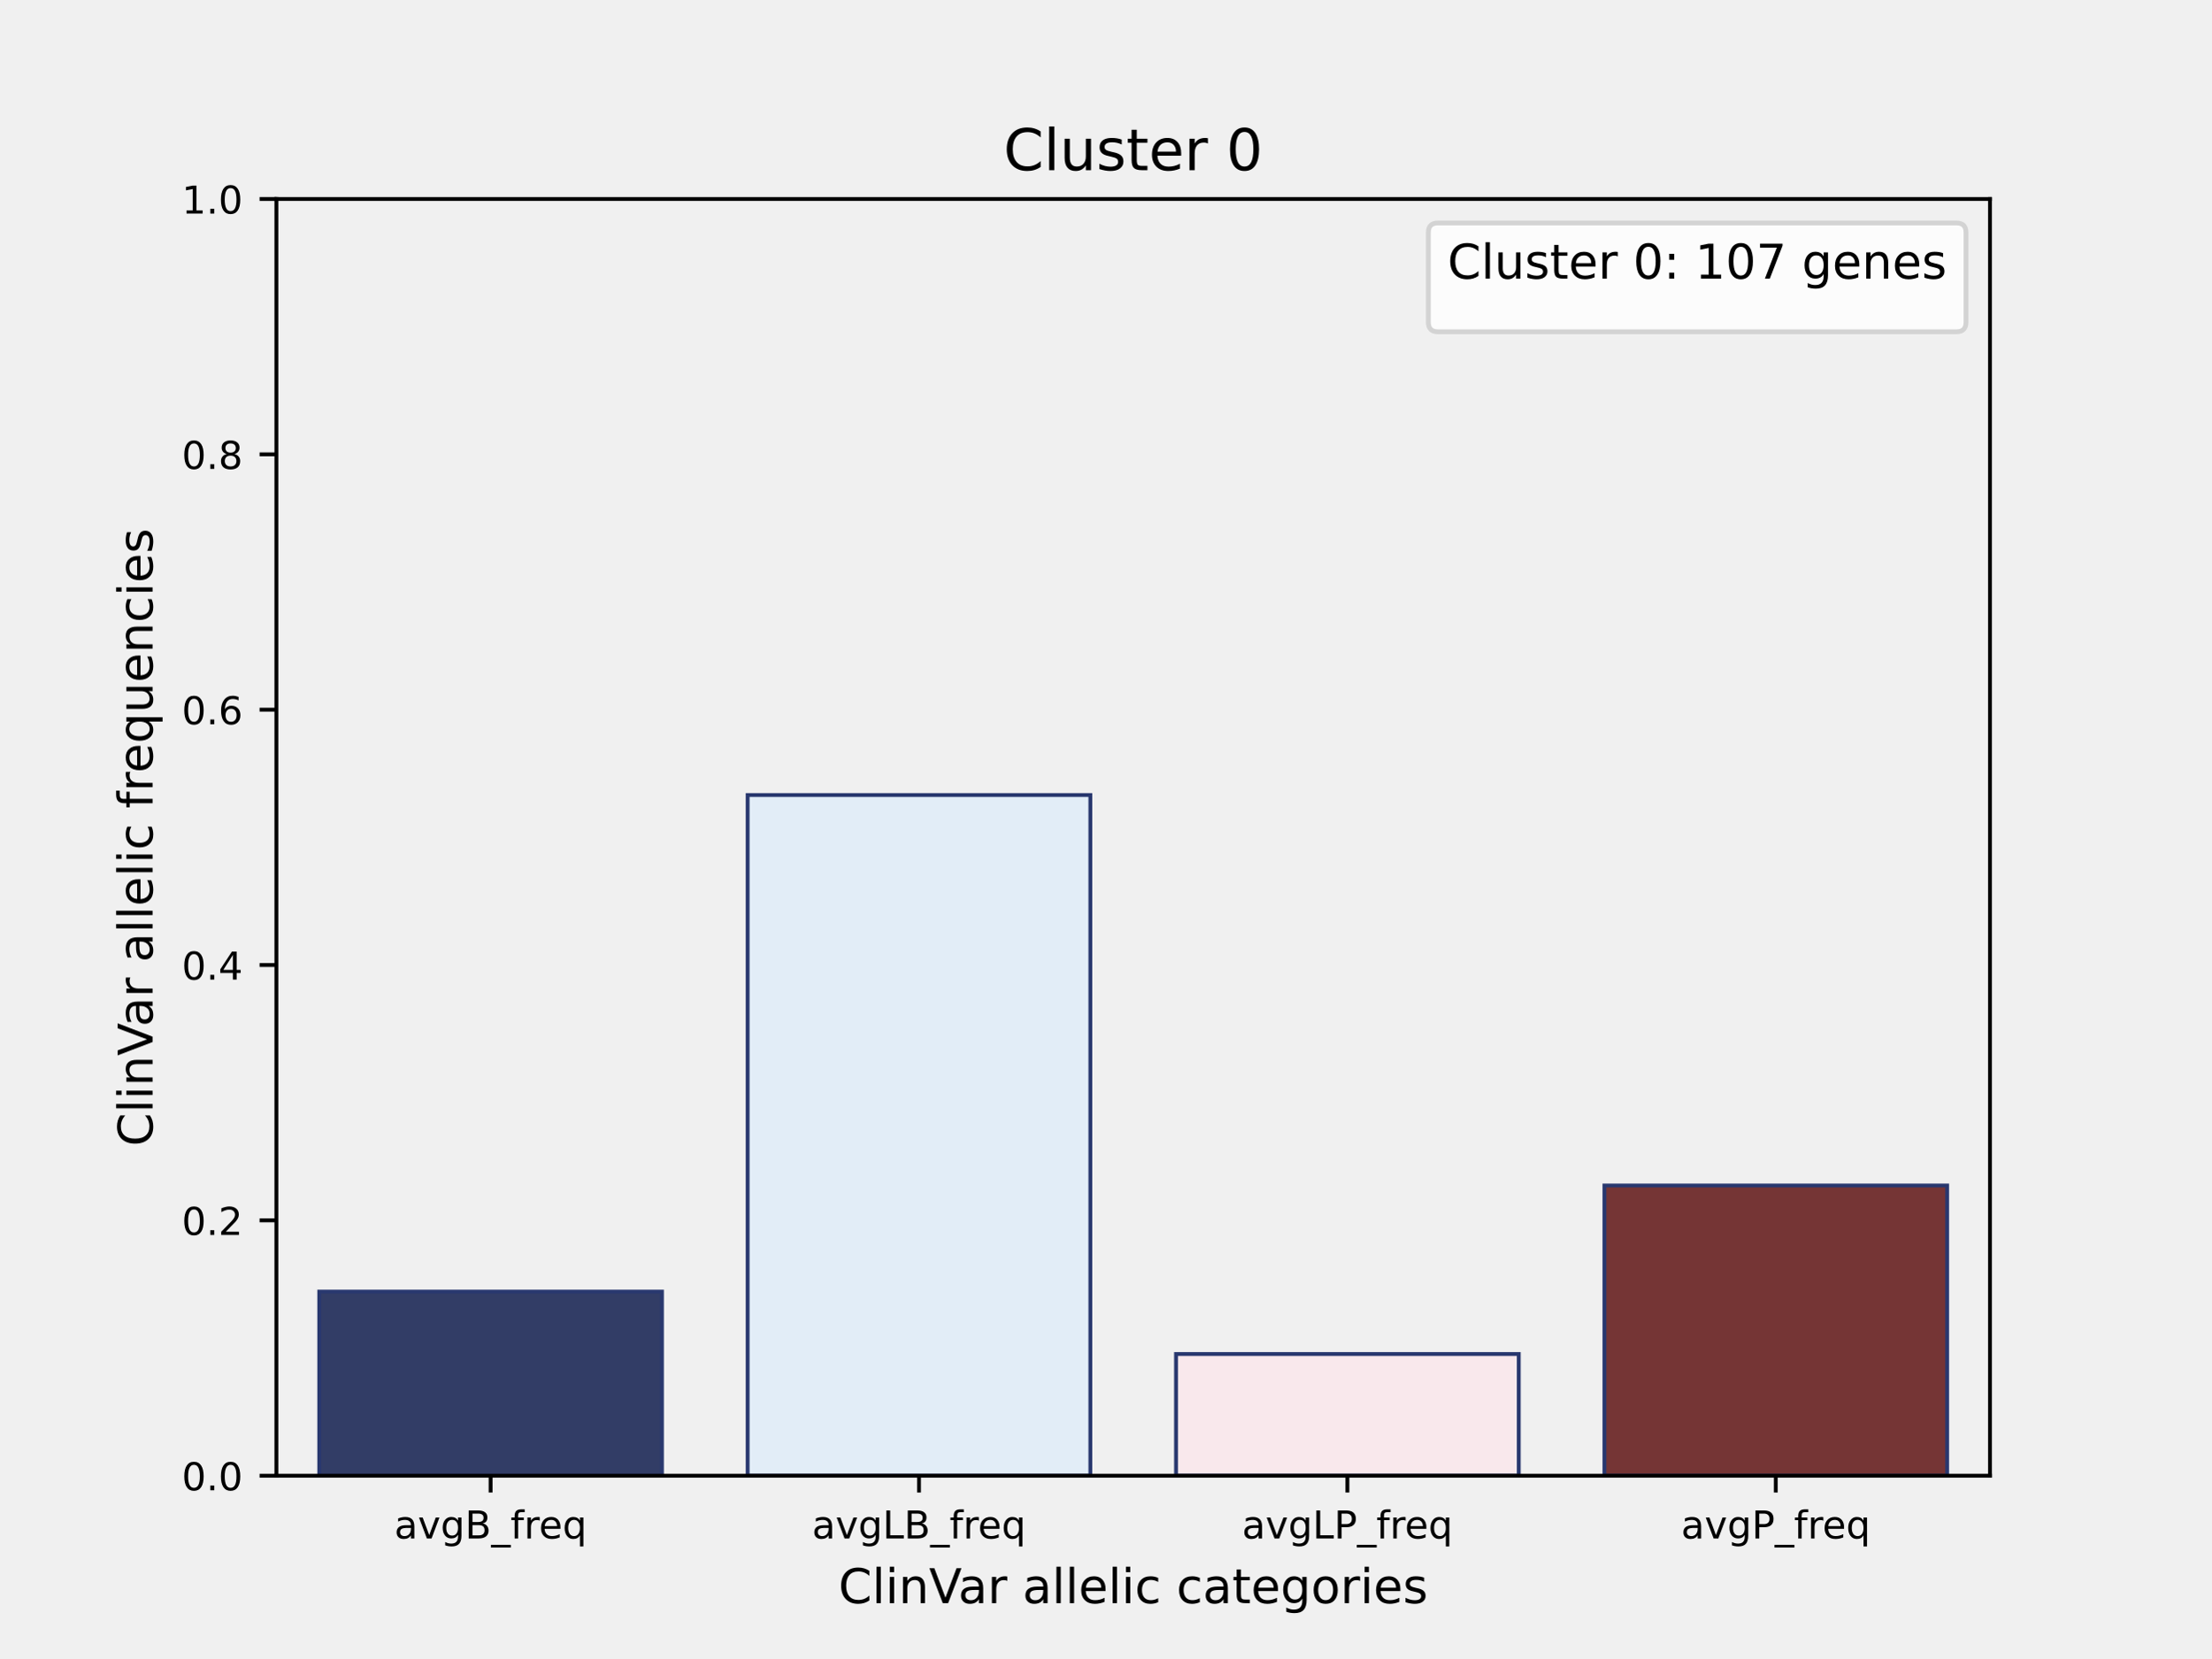
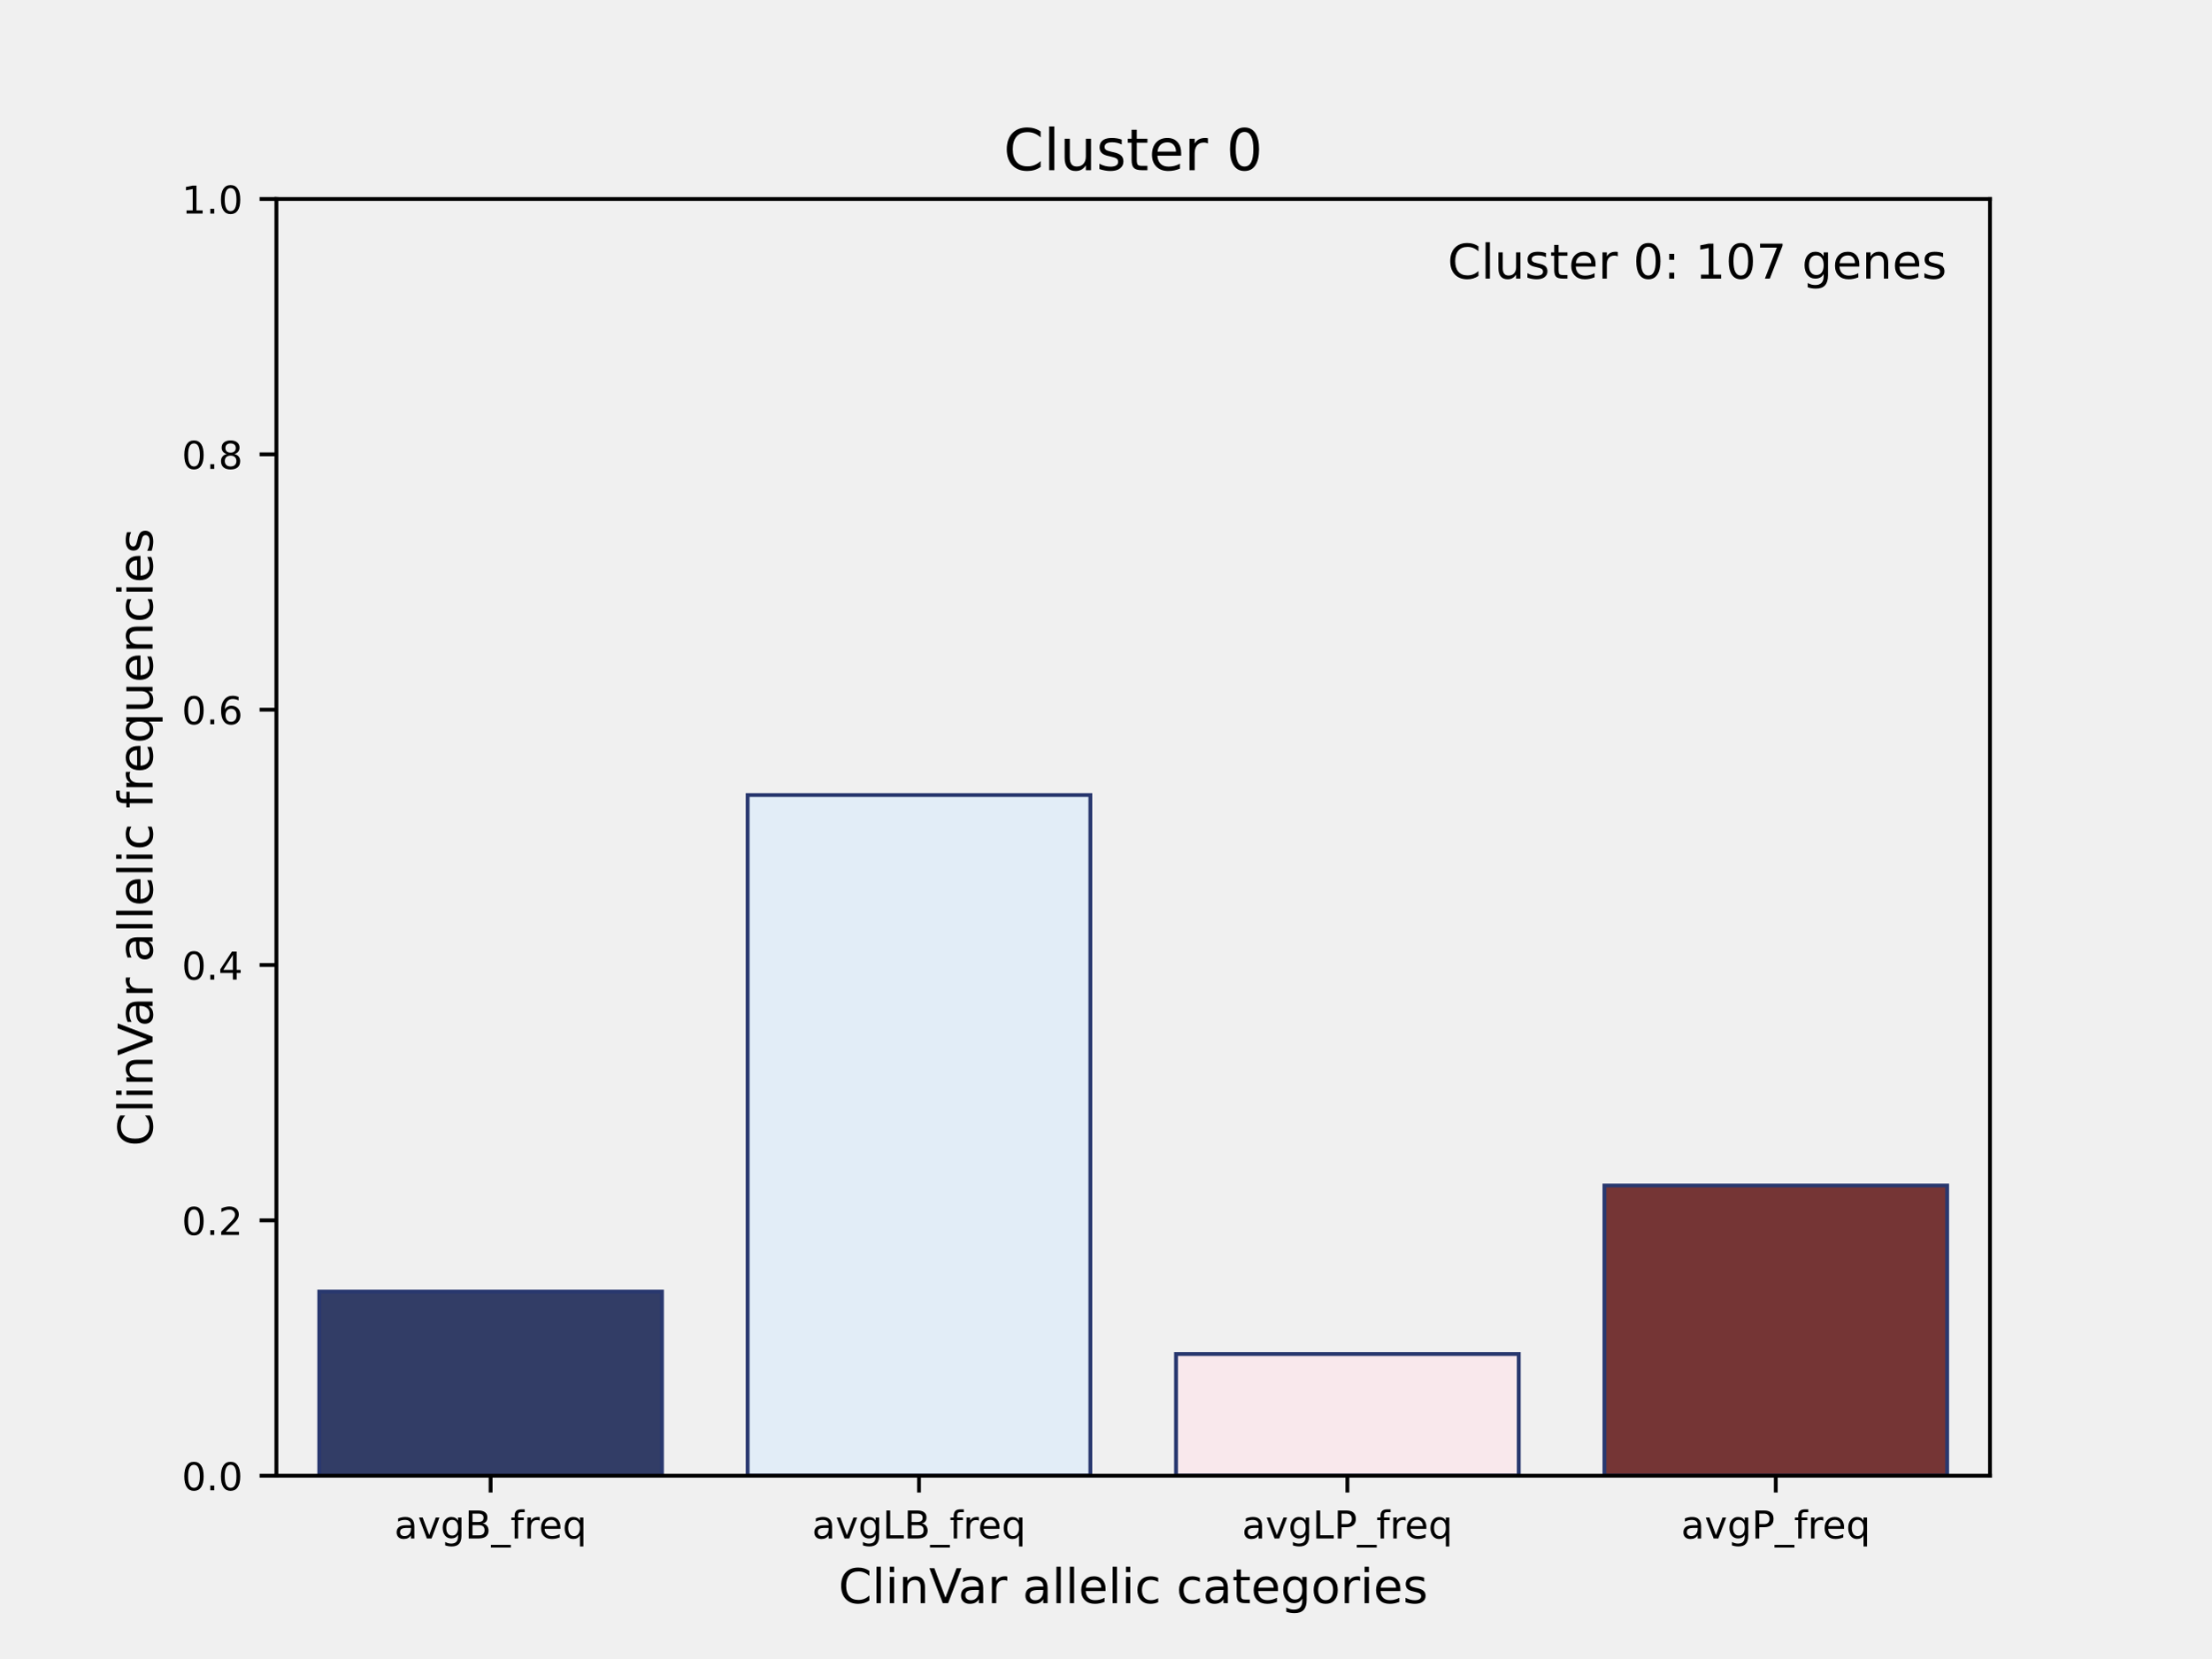
<svg xmlns="http://www.w3.org/2000/svg" xmlns:xlink="http://www.w3.org/1999/xlink" width="460.8pt" height="345.6pt" viewBox="0 0 460.8 345.6" version="1.1">
  <defs>
    <style type="text/css">*{stroke-linejoin: round; stroke-linecap: butt}</style>
  </defs>
  <g id="figure_1">
    <g id="patch_1">
      <path d="M 0 345.6  L 460.8 345.6  L 460.8 0  L 0 0  L 0 345.6  z " style="fill: none" />
    </g>
    <g id="axes_1">
      <g id="patch_2">
        <path d="M 57.6 307.584  L 414.72 307.584  L 414.72 41.472  L 57.6 41.472  L 57.6 307.584  z " style="fill: none" />
      </g>
      <g id="patch_3">
-         <path d="M 66.528 307.584  L 137.952 307.584  L 137.952 269.207  L 66.528 269.207  z " clip-path="url(#p44dfb942cb)" style="fill: #323d66; stroke: #29386f; stroke-width: 0.8; stroke-linejoin: miter" />
+         <path d="M 66.528 307.584  L 137.952 307.584  L 137.952 269.207  L 66.528 269.207  z " clip-path="url(#p2f1a5b6b72)" style="fill: #323d66; stroke: #29386f; stroke-width: 0.8; stroke-linejoin: miter" />
      </g>
      <g id="patch_4">
-         <path d="M 155.808 307.584  L 227.232 307.584  L 227.232 165.71  L 155.808 165.71  z " clip-path="url(#p44dfb942cb)" style="fill: #e2edf7; stroke: #29386f; stroke-width: 0.8; stroke-linejoin: miter" />
+         <path d="M 155.808 307.584  L 227.232 307.584  L 227.232 165.71  L 155.808 165.71  z " clip-path="url(#p2f1a5b6b72)" style="fill: #e2edf7; stroke: #29386f; stroke-width: 0.8; stroke-linejoin: miter" />
      </g>
      <g id="patch_5">
-         <path d="M 245.088 307.584  L 316.512 307.584  L 316.512 282.218  L 245.088 282.218  z " clip-path="url(#p44dfb942cb)" style="fill: #f9e8ec; stroke: #29386f; stroke-width: 0.8; stroke-linejoin: miter" />
+         <path d="M 245.088 307.584  L 316.512 307.584  L 316.512 282.218  L 245.088 282.218  z " clip-path="url(#p2f1a5b6b72)" style="fill: #f9e8ec; stroke: #29386f; stroke-width: 0.8; stroke-linejoin: miter" />
      </g>
      <g id="patch_6">
-         <path d="M 334.368 307.584  L 405.792 307.584  L 405.792 247.089  L 334.368 247.089  z " clip-path="url(#p44dfb942cb)" style="fill: #753535; stroke: #29386f; stroke-width: 0.8; stroke-linejoin: miter" />
+         <path d="M 334.368 307.584  L 405.792 307.584  L 405.792 247.089  L 334.368 247.089  z " clip-path="url(#p2f1a5b6b72)" style="fill: #753535; stroke: #29386f; stroke-width: 0.8; stroke-linejoin: miter" />
      </g>
      <g id="matplotlib.axis_1">
        <g id="xtick_1">
          <g id="line2d_1">
            <defs>
-               <path id="mf36a26b0ac" d="M 0 0  L 0 3.5  " style="stroke: #000000; stroke-width: 0.8" />
-             </defs>
-             <g>
-               <use xlink:href="#mf36a26b0ac" x="102.24" y="307.584" style="stroke: #000000; stroke-width: 0.8" />
+               <path id="mcf16939c74" d="M 0 0  L 0 3.5  " style="stroke: #000000; stroke-width: 0.8" />
+             </defs>
+             <g>
+               <use xlink:href="#mcf16939c74" x="102.24" y="307.584" style="stroke: #000000; stroke-width: 0.8" />
            </g>
          </g>
          <g id="text_1">
            <g transform="translate(82.17437 320.6628) scale(0.08 -0.08)">
              <defs>
                <path id="DejaVuSans-61" d="M 2194 1759  Q 1497 1759 1228 1600  Q 959 1441 959 1056  Q 959 750 1161 570  Q 1363 391 1709 391  Q 2188 391 2477 730  Q 2766 1069 2766 1631  L 2766 1759  L 2194 1759  z M 3341 1997  L 3341 0  L 2766 0  L 2766 531  Q 2569 213 2275 61  Q 1981 -91 1556 -91  Q 1019 -91 701 211  Q 384 513 384 1019  Q 384 1609 779 1909  Q 1175 2209 1959 2209  L 2766 2209  L 2766 2266  Q 2766 2663 2505 2880  Q 2244 3097 1772 3097  Q 1472 3097 1187 3025  Q 903 2953 641 2809  L 641 3341  Q 956 3463 1253 3523  Q 1550 3584 1831 3584  Q 2591 3584 2966 3190  Q 3341 2797 3341 1997  z " transform="scale(0.015625)" />
                <path id="DejaVuSans-76" d="M 191 3500  L 800 3500  L 1894 563  L 2988 3500  L 3597 3500  L 2284 0  L 1503 0  L 191 3500  z " transform="scale(0.015625)" />
                <path id="DejaVuSans-67" d="M 2906 1791  Q 2906 2416 2648 2759  Q 2391 3103 1925 3103  Q 1463 3103 1205 2759  Q 947 2416 947 1791  Q 947 1169 1205 825  Q 1463 481 1925 481  Q 2391 481 2648 825  Q 2906 1169 2906 1791  z M 3481 434  Q 3481 -459 3084 -895  Q 2688 -1331 1869 -1331  Q 1566 -1331 1297 -1286  Q 1028 -1241 775 -1147  L 775 -588  Q 1028 -725 1275 -790  Q 1522 -856 1778 -856  Q 2344 -856 2625 -561  Q 2906 -266 2906 331  L 2906 616  Q 2728 306 2450 153  Q 2172 0 1784 0  Q 1141 0 747 490  Q 353 981 353 1791  Q 353 2603 747 3093  Q 1141 3584 1784 3584  Q 2172 3584 2450 3431  Q 2728 3278 2906 2969  L 2906 3500  L 3481 3500  L 3481 434  z " transform="scale(0.015625)" />
                <path id="DejaVuSans-42" d="M 1259 2228  L 1259 519  L 2272 519  Q 2781 519 3026 730  Q 3272 941 3272 1375  Q 3272 1813 3026 2020  Q 2781 2228 2272 2228  L 1259 2228  z M 1259 4147  L 1259 2741  L 2194 2741  Q 2656 2741 2882 2914  Q 3109 3088 3109 3444  Q 3109 3797 2882 3972  Q 2656 4147 2194 4147  L 1259 4147  z M 628 4666  L 2241 4666  Q 2963 4666 3353 4366  Q 3744 4066 3744 3513  Q 3744 3084 3544 2831  Q 3344 2578 2956 2516  Q 3422 2416 3680 2098  Q 3938 1781 3938 1306  Q 3938 681 3513 340  Q 3088 0 2303 0  L 628 0  L 628 4666  z " transform="scale(0.015625)" />
                <path id="DejaVuSans-5f" d="M 3263 -1063  L 3263 -1509  L -63 -1509  L -63 -1063  L 3263 -1063  z " transform="scale(0.015625)" />
                <path id="DejaVuSans-66" d="M 2375 4863  L 2375 4384  L 1825 4384  Q 1516 4384 1395 4259  Q 1275 4134 1275 3809  L 1275 3500  L 2222 3500  L 2222 3053  L 1275 3053  L 1275 0  L 697 0  L 697 3053  L 147 3053  L 147 3500  L 697 3500  L 697 3744  Q 697 4328 969 4595  Q 1241 4863 1831 4863  L 2375 4863  z " transform="scale(0.015625)" />
                <path id="DejaVuSans-72" d="M 2631 2963  Q 2534 3019 2420 3045  Q 2306 3072 2169 3072  Q 1681 3072 1420 2755  Q 1159 2438 1159 1844  L 1159 0  L 581 0  L 581 3500  L 1159 3500  L 1159 2956  Q 1341 3275 1631 3429  Q 1922 3584 2338 3584  Q 2397 3584 2469 3576  Q 2541 3569 2628 3553  L 2631 2963  z " transform="scale(0.015625)" />
                <path id="DejaVuSans-65" d="M 3597 1894  L 3597 1613  L 953 1613  Q 991 1019 1311 708  Q 1631 397 2203 397  Q 2534 397 2845 478  Q 3156 559 3463 722  L 3463 178  Q 3153 47 2828 -22  Q 2503 -91 2169 -91  Q 1331 -91 842 396  Q 353 884 353 1716  Q 353 2575 817 3079  Q 1281 3584 2069 3584  Q 2775 3584 3186 3129  Q 3597 2675 3597 1894  z M 3022 2063  Q 3016 2534 2758 2815  Q 2500 3097 2075 3097  Q 1594 3097 1305 2825  Q 1016 2553 972 2059  L 3022 2063  z " transform="scale(0.015625)" />
                <path id="DejaVuSans-71" d="M 947 1747  Q 947 1113 1208 752  Q 1469 391 1925 391  Q 2381 391 2643 752  Q 2906 1113 2906 1747  Q 2906 2381 2643 2742  Q 2381 3103 1925 3103  Q 1469 3103 1208 2742  Q 947 2381 947 1747  z M 2906 525  Q 2725 213 2448 61  Q 2172 -91 1784 -91  Q 1150 -91 751 415  Q 353 922 353 1747  Q 353 2572 751 3078  Q 1150 3584 1784 3584  Q 2172 3584 2448 3432  Q 2725 3281 2906 2969  L 2906 3500  L 3481 3500  L 3481 -1331  L 2906 -1331  L 2906 525  z " transform="scale(0.015625)" />
              </defs>
              <use xlink:href="#DejaVuSans-61" />
              <use xlink:href="#DejaVuSans-76" x="61.279" />
              <use xlink:href="#DejaVuSans-67" x="120.459" />
              <use xlink:href="#DejaVuSans-42" x="183.936" />
              <use xlink:href="#DejaVuSans-5f" x="252.539" />
              <use xlink:href="#DejaVuSans-66" x="302.539" />
              <use xlink:href="#DejaVuSans-72" x="337.744" />
              <use xlink:href="#DejaVuSans-65" x="376.607" />
              <use xlink:href="#DejaVuSans-71" x="438.131" />
            </g>
          </g>
        </g>
        <g id="xtick_2">
          <g id="line2d_2">
            <g>
-               <use xlink:href="#mf36a26b0ac" x="191.52" y="307.584" style="stroke: #000000; stroke-width: 0.8" />
+               <use xlink:href="#mcf16939c74" x="191.52" y="307.584" style="stroke: #000000; stroke-width: 0.8" />
            </g>
          </g>
          <g id="text_2">
            <g transform="translate(169.2256 320.6628) scale(0.08 -0.08)">
              <defs>
                <path id="DejaVuSans-4c" d="M 628 4666  L 1259 4666  L 1259 531  L 3531 531  L 3531 0  L 628 0  L 628 4666  z " transform="scale(0.015625)" />
              </defs>
              <use xlink:href="#DejaVuSans-61" />
              <use xlink:href="#DejaVuSans-76" x="61.279" />
              <use xlink:href="#DejaVuSans-67" x="120.459" />
              <use xlink:href="#DejaVuSans-4c" x="183.936" />
              <use xlink:href="#DejaVuSans-42" x="239.648" />
              <use xlink:href="#DejaVuSans-5f" x="308.252" />
              <use xlink:href="#DejaVuSans-66" x="358.252" />
              <use xlink:href="#DejaVuSans-72" x="393.457" />
              <use xlink:href="#DejaVuSans-65" x="432.32" />
              <use xlink:href="#DejaVuSans-71" x="493.844" />
            </g>
          </g>
        </g>
        <g id="xtick_3">
          <g id="line2d_3">
            <g>
-               <use xlink:href="#mf36a26b0ac" x="280.8" y="307.584" style="stroke: #000000; stroke-width: 0.8" />
+               <use xlink:href="#mcf16939c74" x="280.8" y="307.584" style="stroke: #000000; stroke-width: 0.8" />
            </g>
          </g>
          <g id="text_3">
            <g transform="translate(258.8381 320.6628) scale(0.08 -0.08)">
              <defs>
                <path id="DejaVuSans-50" d="M 1259 4147  L 1259 2394  L 2053 2394  Q 2494 2394 2734 2622  Q 2975 2850 2975 3272  Q 2975 3691 2734 3919  Q 2494 4147 2053 4147  L 1259 4147  z M 628 4666  L 2053 4666  Q 2838 4666 3239 4311  Q 3641 3956 3641 3272  Q 3641 2581 3239 2228  Q 2838 1875 2053 1875  L 1259 1875  L 1259 0  L 628 0  L 628 4666  z " transform="scale(0.015625)" />
              </defs>
              <use xlink:href="#DejaVuSans-61" />
              <use xlink:href="#DejaVuSans-76" x="61.279" />
              <use xlink:href="#DejaVuSans-67" x="120.459" />
              <use xlink:href="#DejaVuSans-4c" x="183.936" />
              <use xlink:href="#DejaVuSans-50" x="239.648" />
              <use xlink:href="#DejaVuSans-5f" x="299.951" />
              <use xlink:href="#DejaVuSans-66" x="349.951" />
              <use xlink:href="#DejaVuSans-72" x="385.156" />
              <use xlink:href="#DejaVuSans-65" x="424.02" />
              <use xlink:href="#DejaVuSans-71" x="485.543" />
            </g>
          </g>
        </g>
        <g id="xtick_4">
          <g id="line2d_4">
            <g>
-               <use xlink:href="#mf36a26b0ac" x="370.08" y="307.584" style="stroke: #000000; stroke-width: 0.8" />
+               <use xlink:href="#mcf16939c74" x="370.08" y="307.584" style="stroke: #000000; stroke-width: 0.8" />
            </g>
          </g>
          <g id="text_4">
            <g transform="translate(350.3469 320.6628) scale(0.08 -0.08)">
              <use xlink:href="#DejaVuSans-61" />
              <use xlink:href="#DejaVuSans-76" x="61.279" />
              <use xlink:href="#DejaVuSans-67" x="120.459" />
              <use xlink:href="#DejaVuSans-50" x="183.936" />
              <use xlink:href="#DejaVuSans-5f" x="244.238" />
              <use xlink:href="#DejaVuSans-66" x="294.238" />
              <use xlink:href="#DejaVuSans-72" x="329.443" />
              <use xlink:href="#DejaVuSans-65" x="368.307" />
              <use xlink:href="#DejaVuSans-71" x="429.83" />
            </g>
          </g>
        </g>
        <g id="text_5">
          <g transform="translate(174.7358 334.1474) scale(0.1 -0.1)">
            <defs>
              <path id="DejaVuSans-43" d="M 4122 4306  L 4122 3641  Q 3803 3938 3442 4084  Q 3081 4231 2675 4231  Q 1875 4231 1450 3742  Q 1025 3253 1025 2328  Q 1025 1406 1450 917  Q 1875 428 2675 428  Q 3081 428 3442 575  Q 3803 722 4122 1019  L 4122 359  Q 3791 134 3420 21  Q 3050 -91 2638 -91  Q 1578 -91 968 557  Q 359 1206 359 2328  Q 359 3453 968 4101  Q 1578 4750 2638 4750  Q 3056 4750 3426 4639  Q 3797 4528 4122 4306  z " transform="scale(0.015625)" />
              <path id="DejaVuSans-6c" d="M 603 4863  L 1178 4863  L 1178 0  L 603 0  L 603 4863  z " transform="scale(0.015625)" />
              <path id="DejaVuSans-69" d="M 603 3500  L 1178 3500  L 1178 0  L 603 0  L 603 3500  z M 603 4863  L 1178 4863  L 1178 4134  L 603 4134  L 603 4863  z " transform="scale(0.015625)" />
              <path id="DejaVuSans-6e" d="M 3513 2113  L 3513 0  L 2938 0  L 2938 2094  Q 2938 2591 2744 2837  Q 2550 3084 2163 3084  Q 1697 3084 1428 2787  Q 1159 2491 1159 1978  L 1159 0  L 581 0  L 581 3500  L 1159 3500  L 1159 2956  Q 1366 3272 1645 3428  Q 1925 3584 2291 3584  Q 2894 3584 3203 3211  Q 3513 2838 3513 2113  z " transform="scale(0.015625)" />
              <path id="DejaVuSans-56" d="M 1831 0  L 50 4666  L 709 4666  L 2188 738  L 3669 4666  L 4325 4666  L 2547 0  L 1831 0  z " transform="scale(0.015625)" />
              <path id="DejaVuSans-20" transform="scale(0.015625)" />
              <path id="DejaVuSans-63" d="M 3122 3366  L 3122 2828  Q 2878 2963 2633 3030  Q 2388 3097 2138 3097  Q 1578 3097 1268 2742  Q 959 2388 959 1747  Q 959 1106 1268 751  Q 1578 397 2138 397  Q 2388 397 2633 464  Q 2878 531 3122 666  L 3122 134  Q 2881 22 2623 -34  Q 2366 -91 2075 -91  Q 1284 -91 818 406  Q 353 903 353 1747  Q 353 2603 823 3093  Q 1294 3584 2113 3584  Q 2378 3584 2631 3529  Q 2884 3475 3122 3366  z " transform="scale(0.015625)" />
              <path id="DejaVuSans-74" d="M 1172 4494  L 1172 3500  L 2356 3500  L 2356 3053  L 1172 3053  L 1172 1153  Q 1172 725 1289 603  Q 1406 481 1766 481  L 2356 481  L 2356 0  L 1766 0  Q 1100 0 847 248  Q 594 497 594 1153  L 594 3053  L 172 3053  L 172 3500  L 594 3500  L 594 4494  L 1172 4494  z " transform="scale(0.015625)" />
              <path id="DejaVuSans-6f" d="M 1959 3097  Q 1497 3097 1228 2736  Q 959 2375 959 1747  Q 959 1119 1226 758  Q 1494 397 1959 397  Q 2419 397 2687 759  Q 2956 1122 2956 1747  Q 2956 2369 2687 2733  Q 2419 3097 1959 3097  z M 1959 3584  Q 2709 3584 3137 3096  Q 3566 2609 3566 1747  Q 3566 888 3137 398  Q 2709 -91 1959 -91  Q 1206 -91 779 398  Q 353 888 353 1747  Q 353 2609 779 3096  Q 1206 3584 1959 3584  z " transform="scale(0.015625)" />
              <path id="DejaVuSans-73" d="M 2834 3397  L 2834 2853  Q 2591 2978 2328 3040  Q 2066 3103 1784 3103  Q 1356 3103 1142 2972  Q 928 2841 928 2578  Q 928 2378 1081 2264  Q 1234 2150 1697 2047  L 1894 2003  Q 2506 1872 2764 1633  Q 3022 1394 3022 966  Q 3022 478 2636 193  Q 2250 -91 1575 -91  Q 1294 -91 989 -36  Q 684 19 347 128  L 347 722  Q 666 556 975 473  Q 1284 391 1588 391  Q 1994 391 2212 530  Q 2431 669 2431 922  Q 2431 1156 2273 1281  Q 2116 1406 1581 1522  L 1381 1569  Q 847 1681 609 1914  Q 372 2147 372 2553  Q 372 3047 722 3315  Q 1072 3584 1716 3584  Q 2034 3584 2315 3537  Q 2597 3491 2834 3397  z " transform="scale(0.015625)" />
            </defs>
            <use xlink:href="#DejaVuSans-43" />
            <use xlink:href="#DejaVuSans-6c" x="69.824" />
            <use xlink:href="#DejaVuSans-69" x="97.607" />
            <use xlink:href="#DejaVuSans-6e" x="125.391" />
            <use xlink:href="#DejaVuSans-56" x="188.77" />
            <use xlink:href="#DejaVuSans-61" x="249.428" />
            <use xlink:href="#DejaVuSans-72" x="310.707" />
            <use xlink:href="#DejaVuSans-20" x="351.82" />
            <use xlink:href="#DejaVuSans-61" x="383.607" />
            <use xlink:href="#DejaVuSans-6c" x="444.887" />
            <use xlink:href="#DejaVuSans-6c" x="472.67" />
            <use xlink:href="#DejaVuSans-65" x="500.453" />
            <use xlink:href="#DejaVuSans-6c" x="561.977" />
            <use xlink:href="#DejaVuSans-69" x="589.76" />
            <use xlink:href="#DejaVuSans-63" x="617.543" />
            <use xlink:href="#DejaVuSans-20" x="672.523" />
            <use xlink:href="#DejaVuSans-63" x="704.311" />
            <use xlink:href="#DejaVuSans-61" x="759.291" />
            <use xlink:href="#DejaVuSans-74" x="820.57" />
            <use xlink:href="#DejaVuSans-65" x="859.779" />
            <use xlink:href="#DejaVuSans-67" x="921.303" />
            <use xlink:href="#DejaVuSans-6f" x="984.779" />
            <use xlink:href="#DejaVuSans-72" x="1045.961" />
            <use xlink:href="#DejaVuSans-69" x="1087.074" />
            <use xlink:href="#DejaVuSans-65" x="1114.857" />
            <use xlink:href="#DejaVuSans-73" x="1176.381" />
          </g>
        </g>
      </g>
      <g id="matplotlib.axis_2">
        <g id="ytick_1">
          <g id="line2d_5">
            <defs>
-               <path id="m34a2180079" d="M 0 0  L -3.5 0  " style="stroke: #000000; stroke-width: 0.8" />
-             </defs>
-             <g>
-               <use xlink:href="#m34a2180079" x="57.6" y="307.584" style="stroke: #000000; stroke-width: 0.8" />
+               <path id="m316786f541" d="M 0 0  L -3.5 0  " style="stroke: #000000; stroke-width: 0.8" />
+             </defs>
+             <g>
+               <use xlink:href="#m316786f541" x="57.6" y="307.584" style="stroke: #000000; stroke-width: 0.8" />
            </g>
          </g>
          <g id="text_6">
            <g transform="translate(37.8775 310.6234) scale(0.08 -0.08)">
              <defs>
                <path id="DejaVuSans-30" d="M 2034 4250  Q 1547 4250 1301 3770  Q 1056 3291 1056 2328  Q 1056 1369 1301 889  Q 1547 409 2034 409  Q 2525 409 2770 889  Q 3016 1369 3016 2328  Q 3016 3291 2770 3770  Q 2525 4250 2034 4250  z M 2034 4750  Q 2819 4750 3233 4129  Q 3647 3509 3647 2328  Q 3647 1150 3233 529  Q 2819 -91 2034 -91  Q 1250 -91 836 529  Q 422 1150 422 2328  Q 422 3509 836 4129  Q 1250 4750 2034 4750  z " transform="scale(0.015625)" />
                <path id="DejaVuSans-2e" d="M 684 794  L 1344 794  L 1344 0  L 684 0  L 684 794  z " transform="scale(0.015625)" />
              </defs>
              <use xlink:href="#DejaVuSans-30" />
              <use xlink:href="#DejaVuSans-2e" x="63.623" />
              <use xlink:href="#DejaVuSans-30" x="95.41" />
            </g>
          </g>
        </g>
        <g id="ytick_2">
          <g id="line2d_6">
            <g>
-               <use xlink:href="#m34a2180079" x="57.6" y="254.362" style="stroke: #000000; stroke-width: 0.8" />
+               <use xlink:href="#m316786f541" x="57.6" y="254.362" style="stroke: #000000; stroke-width: 0.8" />
            </g>
          </g>
          <g id="text_7">
            <g transform="translate(37.8775 257.401) scale(0.08 -0.08)">
              <defs>
                <path id="DejaVuSans-32" d="M 1228 531  L 3431 531  L 3431 0  L 469 0  L 469 531  Q 828 903 1448 1529  Q 2069 2156 2228 2338  Q 2531 2678 2651 2914  Q 2772 3150 2772 3378  Q 2772 3750 2511 3984  Q 2250 4219 1831 4219  Q 1534 4219 1204 4116  Q 875 4013 500 3803  L 500 4441  Q 881 4594 1212 4672  Q 1544 4750 1819 4750  Q 2544 4750 2975 4387  Q 3406 4025 3406 3419  Q 3406 3131 3298 2873  Q 3191 2616 2906 2266  Q 2828 2175 2409 1742  Q 1991 1309 1228 531  z " transform="scale(0.015625)" />
              </defs>
              <use xlink:href="#DejaVuSans-30" />
              <use xlink:href="#DejaVuSans-2e" x="63.623" />
              <use xlink:href="#DejaVuSans-32" x="95.41" />
            </g>
          </g>
        </g>
        <g id="ytick_3">
          <g id="line2d_7">
            <g>
-               <use xlink:href="#m34a2180079" x="57.6" y="201.139" style="stroke: #000000; stroke-width: 0.8" />
+               <use xlink:href="#m316786f541" x="57.6" y="201.139" style="stroke: #000000; stroke-width: 0.8" />
            </g>
          </g>
          <g id="text_8">
            <g transform="translate(37.8775 204.1786) scale(0.08 -0.08)">
              <defs>
                <path id="DejaVuSans-34" d="M 2419 4116  L 825 1625  L 2419 1625  L 2419 4116  z M 2253 4666  L 3047 4666  L 3047 1625  L 3713 1625  L 3713 1100  L 3047 1100  L 3047 0  L 2419 0  L 2419 1100  L 313 1100  L 313 1709  L 2253 4666  z " transform="scale(0.015625)" />
              </defs>
              <use xlink:href="#DejaVuSans-30" />
              <use xlink:href="#DejaVuSans-2e" x="63.623" />
              <use xlink:href="#DejaVuSans-34" x="95.41" />
            </g>
          </g>
        </g>
        <g id="ytick_4">
          <g id="line2d_8">
            <g>
-               <use xlink:href="#m34a2180079" x="57.6" y="147.917" style="stroke: #000000; stroke-width: 0.8" />
+               <use xlink:href="#m316786f541" x="57.6" y="147.917" style="stroke: #000000; stroke-width: 0.8" />
            </g>
          </g>
          <g id="text_9">
            <g transform="translate(37.8775 150.9562) scale(0.08 -0.08)">
              <defs>
                <path id="DejaVuSans-36" d="M 2113 2584  Q 1688 2584 1439 2293  Q 1191 2003 1191 1497  Q 1191 994 1439 701  Q 1688 409 2113 409  Q 2538 409 2786 701  Q 3034 994 3034 1497  Q 3034 2003 2786 2293  Q 2538 2584 2113 2584  z M 3366 4563  L 3366 3988  Q 3128 4100 2886 4159  Q 2644 4219 2406 4219  Q 1781 4219 1451 3797  Q 1122 3375 1075 2522  Q 1259 2794 1537 2939  Q 1816 3084 2150 3084  Q 2853 3084 3261 2657  Q 3669 2231 3669 1497  Q 3669 778 3244 343  Q 2819 -91 2113 -91  Q 1303 -91 875 529  Q 447 1150 447 2328  Q 447 3434 972 4092  Q 1497 4750 2381 4750  Q 2619 4750 2861 4703  Q 3103 4656 3366 4563  z " transform="scale(0.015625)" />
              </defs>
              <use xlink:href="#DejaVuSans-30" />
              <use xlink:href="#DejaVuSans-2e" x="63.623" />
              <use xlink:href="#DejaVuSans-36" x="95.41" />
            </g>
          </g>
        </g>
        <g id="ytick_5">
          <g id="line2d_9">
            <g>
-               <use xlink:href="#m34a2180079" x="57.6" y="94.694" style="stroke: #000000; stroke-width: 0.8" />
+               <use xlink:href="#m316786f541" x="57.6" y="94.694" style="stroke: #000000; stroke-width: 0.8" />
            </g>
          </g>
          <g id="text_10">
            <g transform="translate(37.8775 97.73377) scale(0.08 -0.08)">
              <defs>
                <path id="DejaVuSans-38" d="M 2034 2216  Q 1584 2216 1326 1975  Q 1069 1734 1069 1313  Q 1069 891 1326 650  Q 1584 409 2034 409  Q 2484 409 2743 651  Q 3003 894 3003 1313  Q 3003 1734 2745 1975  Q 2488 2216 2034 2216  z M 1403 2484  Q 997 2584 770 2862  Q 544 3141 544 3541  Q 544 4100 942 4425  Q 1341 4750 2034 4750  Q 2731 4750 3128 4425  Q 3525 4100 3525 3541  Q 3525 3141 3298 2862  Q 3072 2584 2669 2484  Q 3125 2378 3379 2068  Q 3634 1759 3634 1313  Q 3634 634 3220 271  Q 2806 -91 2034 -91  Q 1263 -91 848 271  Q 434 634 434 1313  Q 434 1759 690 2068  Q 947 2378 1403 2484  z M 1172 3481  Q 1172 3119 1398 2916  Q 1625 2713 2034 2713  Q 2441 2713 2670 2916  Q 2900 3119 2900 3481  Q 2900 3844 2670 4047  Q 2441 4250 2034 4250  Q 1625 4250 1398 4047  Q 1172 3844 1172 3481  z " transform="scale(0.015625)" />
              </defs>
              <use xlink:href="#DejaVuSans-30" />
              <use xlink:href="#DejaVuSans-2e" x="63.623" />
              <use xlink:href="#DejaVuSans-38" x="95.41" />
            </g>
          </g>
        </g>
        <g id="ytick_6">
          <g id="line2d_10">
            <g>
-               <use xlink:href="#m34a2180079" x="57.6" y="41.472" style="stroke: #000000; stroke-width: 0.8" />
+               <use xlink:href="#m316786f541" x="57.6" y="41.472" style="stroke: #000000; stroke-width: 0.8" />
            </g>
          </g>
          <g id="text_11">
            <g transform="translate(37.8775 44.51138) scale(0.08 -0.08)">
              <defs>
                <path id="DejaVuSans-31" d="M 794 531  L 1825 531  L 1825 4091  L 703 3866  L 703 4441  L 1819 4666  L 2450 4666  L 2450 531  L 3481 531  L 3481 0  L 794 0  L 794 531  z " transform="scale(0.015625)" />
              </defs>
              <use xlink:href="#DejaVuSans-31" />
              <use xlink:href="#DejaVuSans-2e" x="63.623" />
              <use xlink:href="#DejaVuSans-30" x="95.41" />
            </g>
          </g>
        </g>
        <g id="text_12">
          <g transform="translate(31.79781 238.9303) rotate(-90) scale(0.1 -0.1)">
            <defs>
              <path id="DejaVuSans-75" d="M 544 1381  L 544 3500  L 1119 3500  L 1119 1403  Q 1119 906 1312 657  Q 1506 409 1894 409  Q 2359 409 2629 706  Q 2900 1003 2900 1516  L 2900 3500  L 3475 3500  L 3475 0  L 2900 0  L 2900 538  Q 2691 219 2414 64  Q 2138 -91 1772 -91  Q 1169 -91 856 284  Q 544 659 544 1381  z M 1991 3584  L 1991 3584  z " transform="scale(0.015625)" />
            </defs>
            <use xlink:href="#DejaVuSans-43" />
            <use xlink:href="#DejaVuSans-6c" x="69.824" />
            <use xlink:href="#DejaVuSans-69" x="97.607" />
            <use xlink:href="#DejaVuSans-6e" x="125.391" />
            <use xlink:href="#DejaVuSans-56" x="188.77" />
            <use xlink:href="#DejaVuSans-61" x="249.428" />
            <use xlink:href="#DejaVuSans-72" x="310.707" />
            <use xlink:href="#DejaVuSans-20" x="351.82" />
            <use xlink:href="#DejaVuSans-61" x="383.607" />
            <use xlink:href="#DejaVuSans-6c" x="444.887" />
            <use xlink:href="#DejaVuSans-6c" x="472.67" />
            <use xlink:href="#DejaVuSans-65" x="500.453" />
            <use xlink:href="#DejaVuSans-6c" x="561.977" />
            <use xlink:href="#DejaVuSans-69" x="589.76" />
            <use xlink:href="#DejaVuSans-63" x="617.543" />
            <use xlink:href="#DejaVuSans-20" x="672.523" />
            <use xlink:href="#DejaVuSans-66" x="704.311" />
            <use xlink:href="#DejaVuSans-72" x="739.516" />
            <use xlink:href="#DejaVuSans-65" x="778.379" />
            <use xlink:href="#DejaVuSans-71" x="839.902" />
            <use xlink:href="#DejaVuSans-75" x="903.379" />
            <use xlink:href="#DejaVuSans-65" x="966.758" />
            <use xlink:href="#DejaVuSans-6e" x="1028.281" />
            <use xlink:href="#DejaVuSans-63" x="1091.66" />
            <use xlink:href="#DejaVuSans-69" x="1146.641" />
            <use xlink:href="#DejaVuSans-65" x="1174.424" />
            <use xlink:href="#DejaVuSans-73" x="1235.947" />
          </g>
        </g>
      </g>
      <g id="line2d_11">
-         <path clip-path="url(#p44dfb942cb)" style="fill: none; stroke: #424242; stroke-width: 2.25; stroke-linecap: square" />
+         <path clip-path="url(#p2f1a5b6b72)" style="fill: none; stroke: #424242; stroke-width: 2.25; stroke-linecap: square" />
      </g>
      <g id="line2d_12">
-         <path clip-path="url(#p44dfb942cb)" style="fill: none; stroke: #424242; stroke-width: 2.25; stroke-linecap: square" />
+         <path clip-path="url(#p2f1a5b6b72)" style="fill: none; stroke: #424242; stroke-width: 2.25; stroke-linecap: square" />
      </g>
      <g id="line2d_13">
-         <path clip-path="url(#p44dfb942cb)" style="fill: none; stroke: #424242; stroke-width: 2.25; stroke-linecap: square" />
+         <path clip-path="url(#p2f1a5b6b72)" style="fill: none; stroke: #424242; stroke-width: 2.25; stroke-linecap: square" />
      </g>
      <g id="line2d_14">
-         <path clip-path="url(#p44dfb942cb)" style="fill: none; stroke: #424242; stroke-width: 2.25; stroke-linecap: square" />
+         <path clip-path="url(#p2f1a5b6b72)" style="fill: none; stroke: #424242; stroke-width: 2.25; stroke-linecap: square" />
      </g>
      <g id="patch_7">
        <path d="M 57.6 307.584  L 57.6 41.472  " style="fill: none; stroke: #000000; stroke-width: 0.8; stroke-linejoin: miter; stroke-linecap: square" />
      </g>
      <g id="patch_8">
        <path d="M 414.72 307.584  L 414.72 41.472  " style="fill: none; stroke: #000000; stroke-width: 0.8; stroke-linejoin: miter; stroke-linecap: square" />
      </g>
      <g id="patch_9">
        <path d="M 57.6 307.584  L 414.72 307.584  " style="fill: none; stroke: #000000; stroke-width: 0.8; stroke-linejoin: miter; stroke-linecap: square" />
      </g>
      <g id="patch_10">
        <path d="M 57.6 41.472  L 414.72 41.472  " style="fill: none; stroke: #000000; stroke-width: 0.8; stroke-linejoin: miter; stroke-linecap: square" />
      </g>
      <g id="text_13">
        <g transform="translate(209.1403 35.472) scale(0.12 -0.12)">
          <use xlink:href="#DejaVuSans-43" />
          <use xlink:href="#DejaVuSans-6c" x="69.824" />
          <use xlink:href="#DejaVuSans-75" x="97.607" />
          <use xlink:href="#DejaVuSans-73" x="160.986" />
          <use xlink:href="#DejaVuSans-74" x="213.086" />
          <use xlink:href="#DejaVuSans-65" x="252.295" />
          <use xlink:href="#DejaVuSans-72" x="313.818" />
          <use xlink:href="#DejaVuSans-20" x="354.932" />
          <use xlink:href="#DejaVuSans-30" x="386.719" />
        </g>
      </g>
      <g id="legend_1">
-         <g id="patch_11">
-           <path d="M 299.673 69.15  L 407.72 69.15  Q 409.72 69.15 409.72 67.15  L 409.72 48.472  Q 409.72 46.472 407.72 46.472  L 299.673 46.472  Q 297.673 46.472 297.673 48.472  L 297.673 67.15  Q 297.673 69.15 299.673 69.15  z " style="fill: #ffffff; opacity: 0.8; stroke: #cccccc; stroke-linejoin: miter" />
-         </g>
        <g id="text_14">
          <g transform="translate(301.6731 58.07044) scale(0.1 -0.1)">
            <defs>
              <path id="DejaVuSans-3a" d="M 750 794  L 1409 794  L 1409 0  L 750 0  L 750 794  z M 750 3309  L 1409 3309  L 1409 2516  L 750 2516  L 750 3309  z " transform="scale(0.015625)" />
              <path id="DejaVuSans-37" d="M 525 4666  L 3525 4666  L 3525 4397  L 1831 0  L 1172 0  L 2766 4134  L 525 4134  L 525 4666  z " transform="scale(0.015625)" />
            </defs>
            <use xlink:href="#DejaVuSans-43" />
            <use xlink:href="#DejaVuSans-6c" x="69.824" />
            <use xlink:href="#DejaVuSans-75" x="97.607" />
            <use xlink:href="#DejaVuSans-73" x="160.986" />
            <use xlink:href="#DejaVuSans-74" x="213.086" />
            <use xlink:href="#DejaVuSans-65" x="252.295" />
            <use xlink:href="#DejaVuSans-72" x="313.818" />
            <use xlink:href="#DejaVuSans-20" x="354.932" />
            <use xlink:href="#DejaVuSans-30" x="386.719" />
            <use xlink:href="#DejaVuSans-3a" x="450.342" />
            <use xlink:href="#DejaVuSans-20" x="484.033" />
            <use xlink:href="#DejaVuSans-31" x="515.82" />
            <use xlink:href="#DejaVuSans-30" x="579.443" />
            <use xlink:href="#DejaVuSans-37" x="643.066" />
            <use xlink:href="#DejaVuSans-20" x="706.689" />
            <use xlink:href="#DejaVuSans-67" x="738.477" />
            <use xlink:href="#DejaVuSans-65" x="801.953" />
            <use xlink:href="#DejaVuSans-6e" x="863.477" />
            <use xlink:href="#DejaVuSans-65" x="926.855" />
            <use xlink:href="#DejaVuSans-73" x="988.379" />
          </g>
        </g>
      </g>
    </g>
  </g>
  <defs>
-     <clipPath id="p44dfb942cb">
+     <clipPath id="p2f1a5b6b72">
      <rect x="57.6" y="41.472" width="357.12" height="266.112" />
    </clipPath>
  </defs>
</svg>
